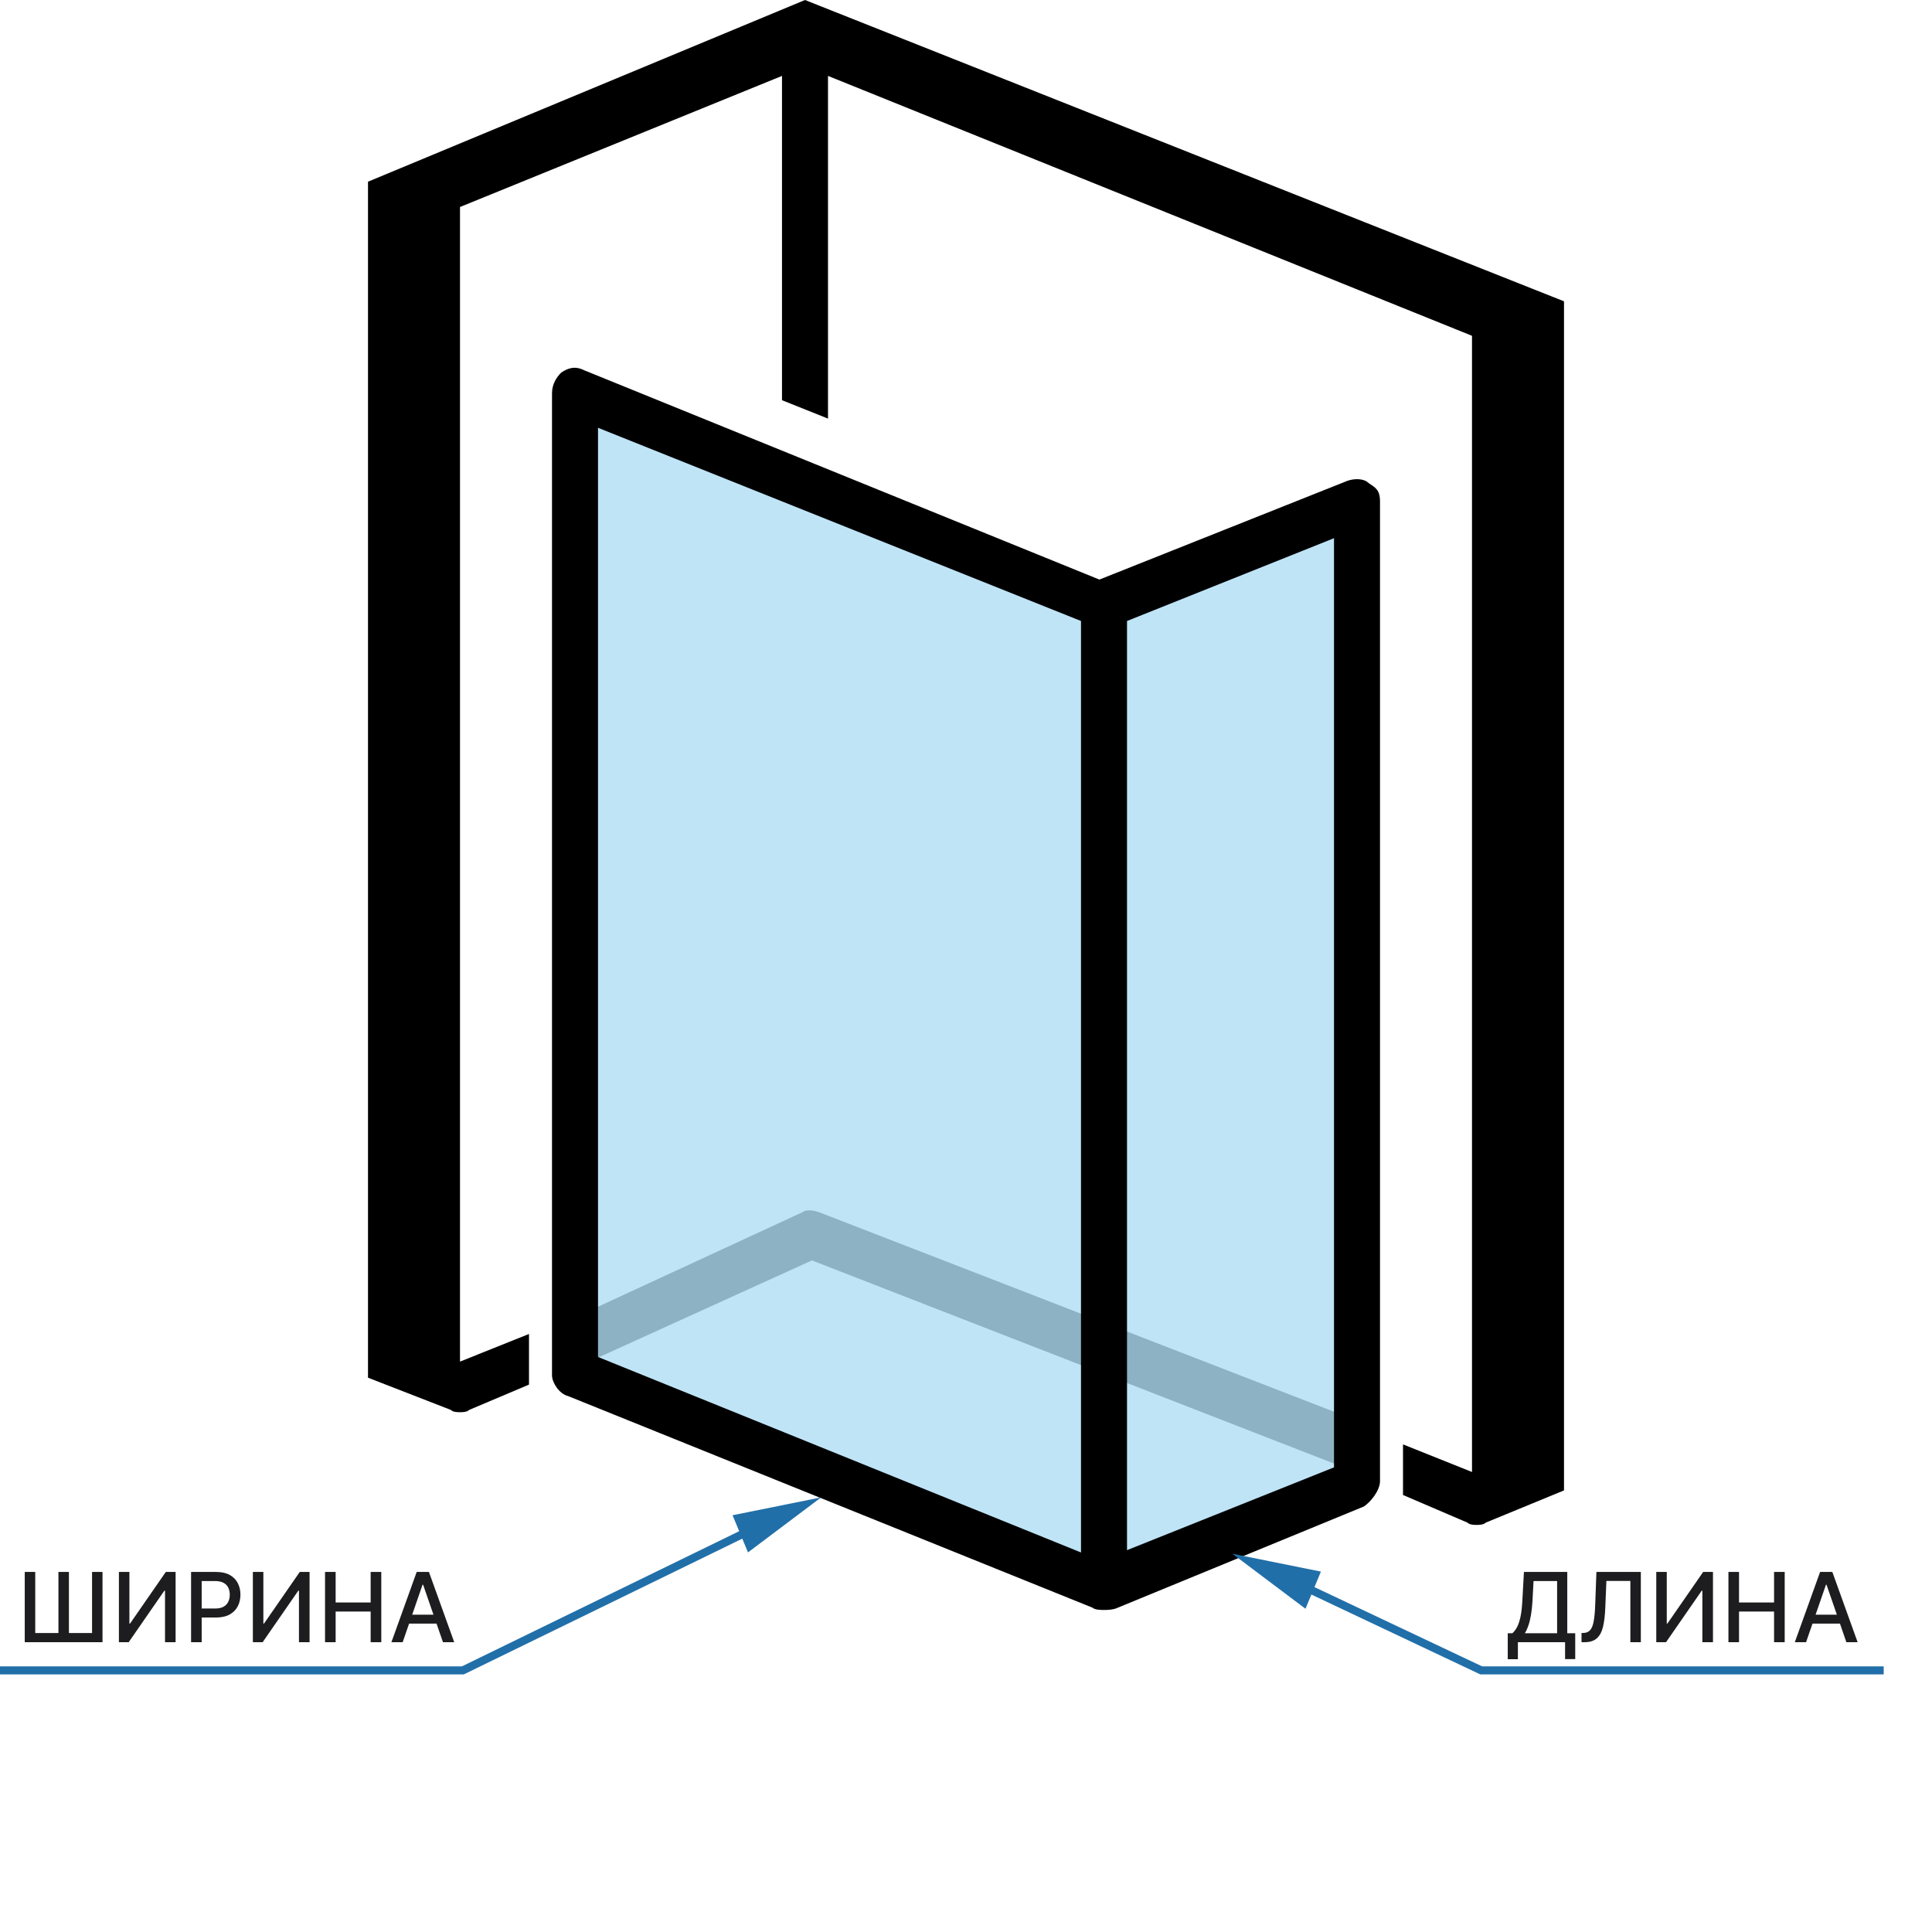
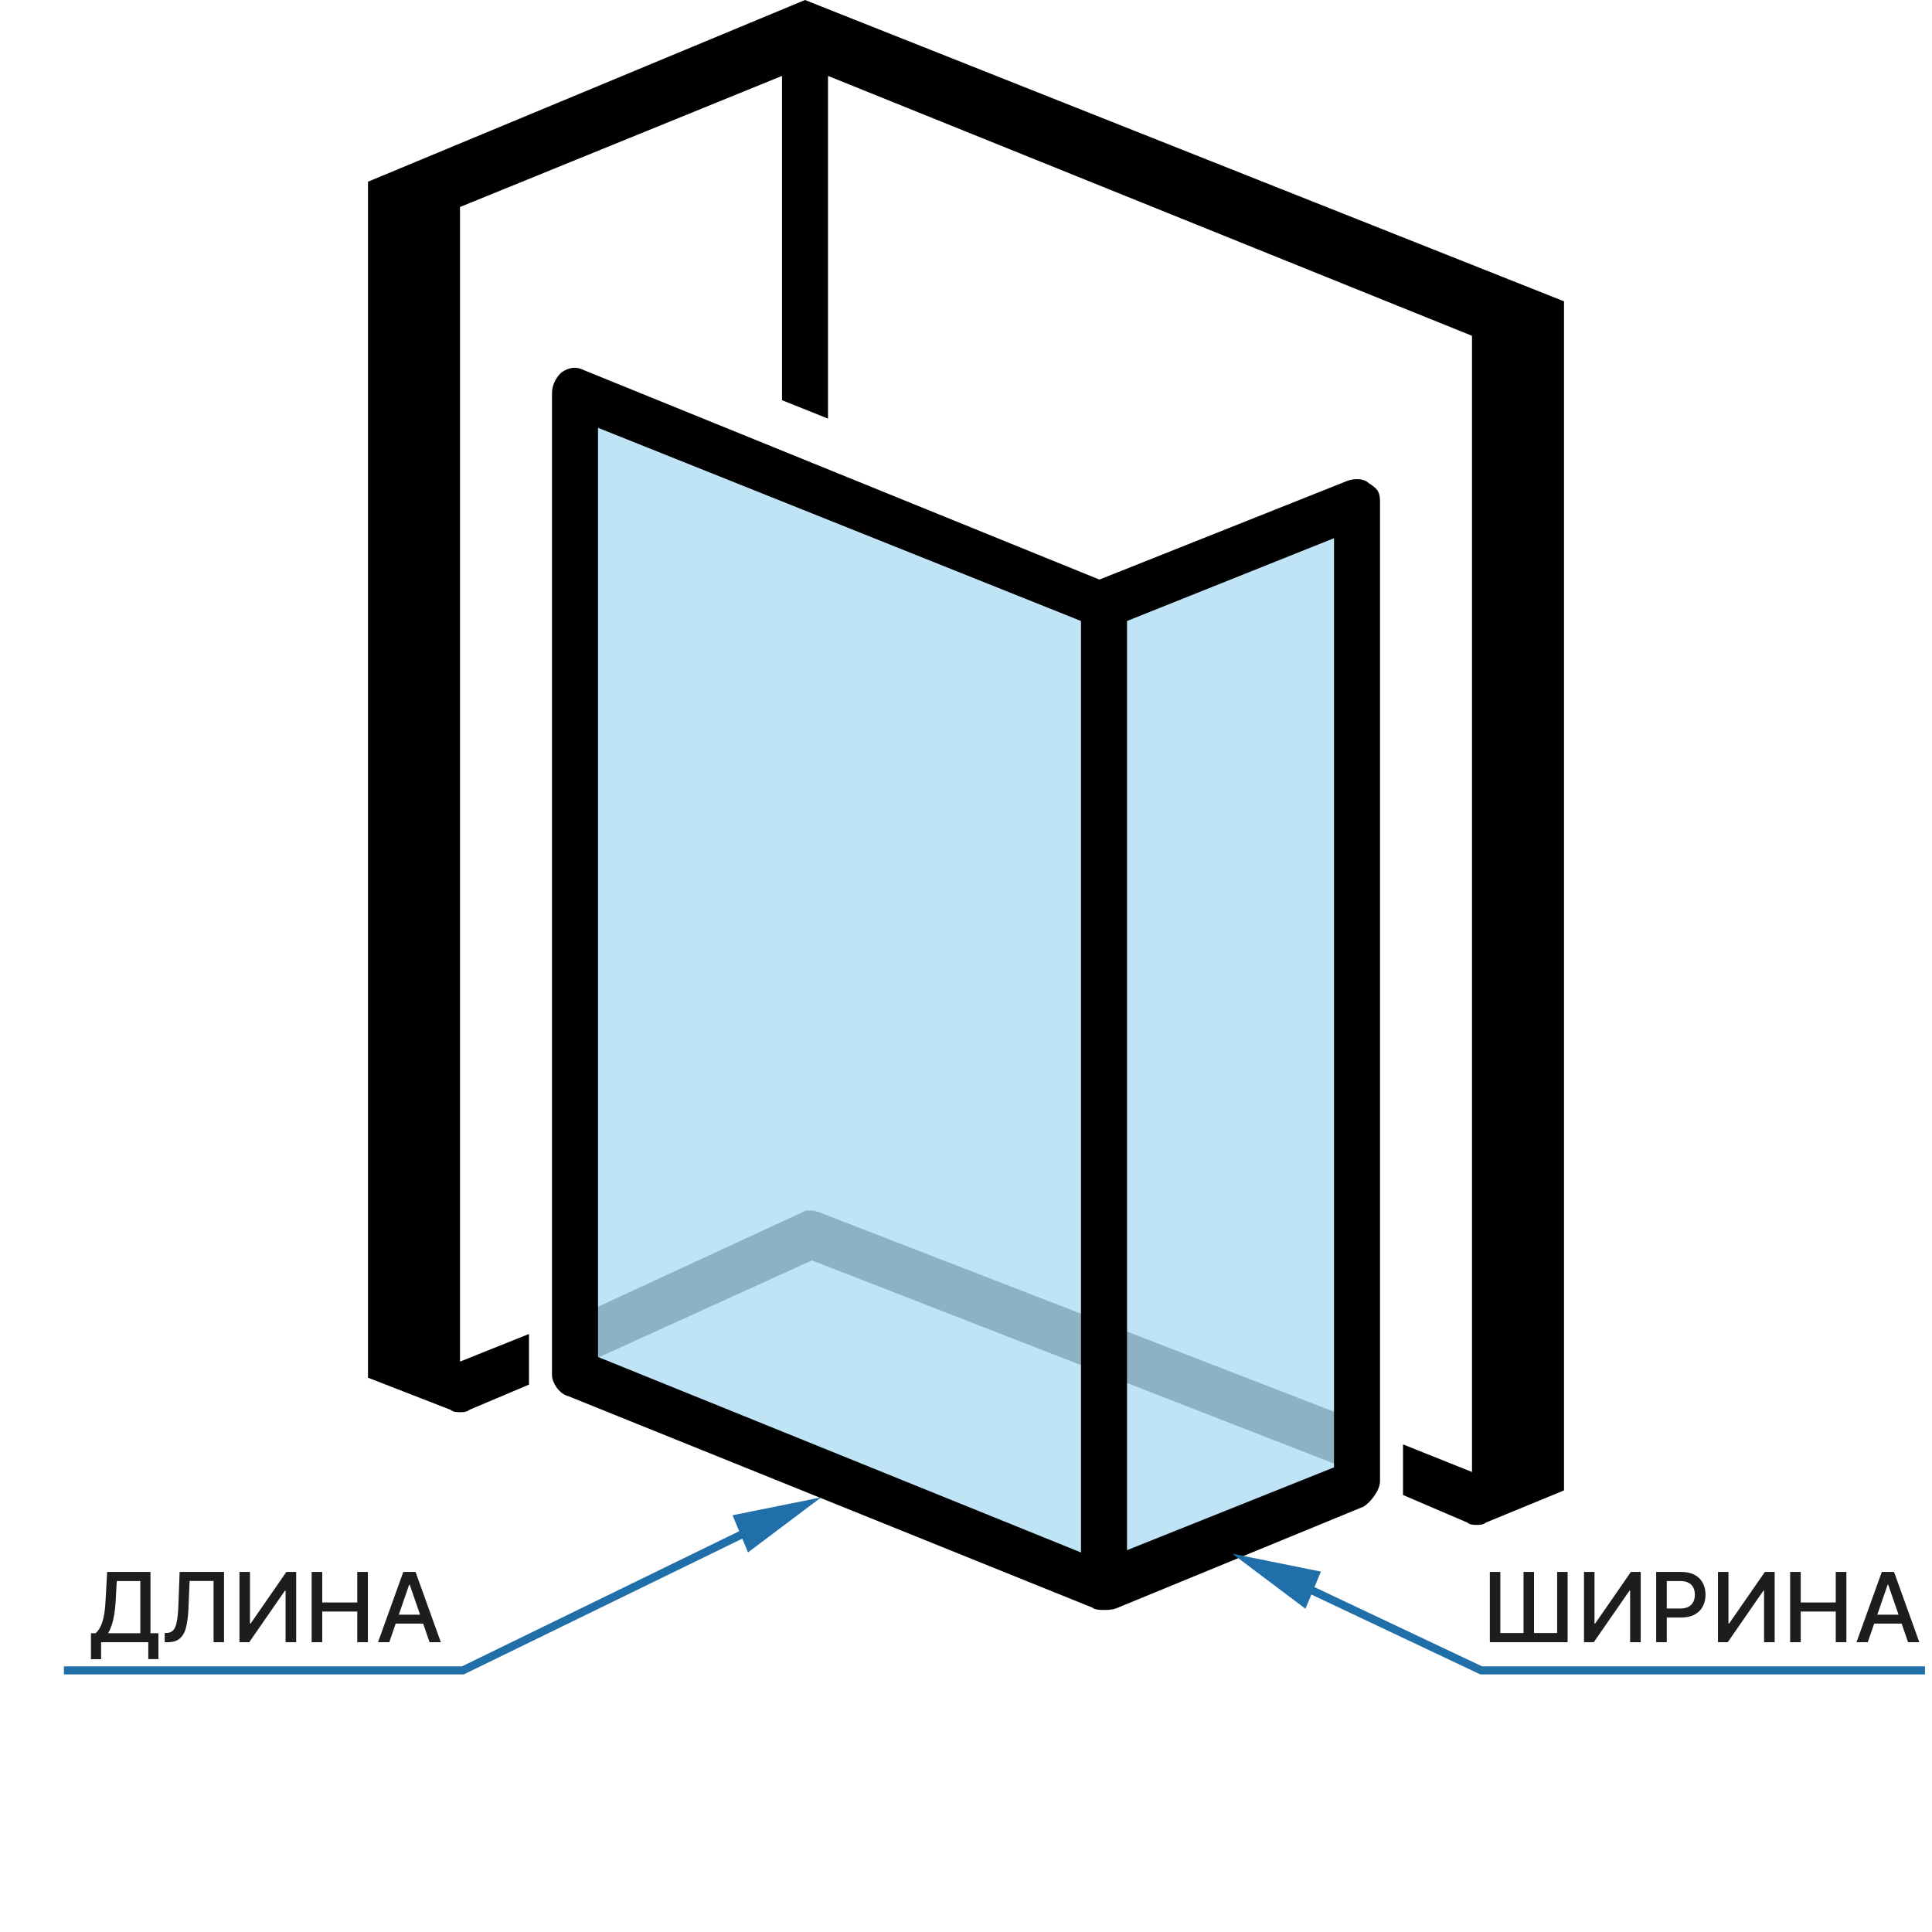
<svg xmlns="http://www.w3.org/2000/svg" width="240" height="240" viewBox="0 0 240 240" fill="none">
  <path d="M169.143 183.143L170.286 177.143L101.714 150.572C100.857 150.286 100 150.286 99.714 150.572L69.428 164.572V170.857L100.857 156.572L169.143 183.143Z" fill="#BCBCBC" />
  <path opacity="0.25" d="M168.286 62.86L137.143 74.86L72.571 49.432V170.289L136.857 196.575L168.286 183.432V62.86Z" fill="#0094DD" />
  <path d="M69.715 46.283C70.572 45.711 71.429 45.426 72.572 45.997L136.572 71.997L167.429 59.711C168.286 59.426 169.429 59.426 170.001 59.997C170.858 60.569 171.429 60.854 171.429 62.283V183.997C171.429 185.14 170.286 186.568 169.429 187.14L138.858 199.711C138.286 199.997 137.429 199.997 137.143 199.997C136.858 199.997 136.001 199.997 135.715 199.711L70.572 173.426C69.429 173.14 68.572 171.711 68.572 170.854V48.854C68.572 47.711 69.144 46.854 69.715 46.283ZM165.715 66.854L140.001 77.14V192.568L165.715 182.283V66.854ZM74.286 168.568L134.286 192.854V77.14L74.286 53.14V168.568Z" fill="black" />
  <path d="M100 0L194.286 37.429V185.143L184.571 189.143C184.286 189.429 183.714 189.429 183.429 189.429C183.143 189.429 182.571 189.429 182.286 189.143L174.286 185.714V179.429L182.857 182.857V41.714L102.857 9.429V52L97.143 49.714V9.429L57.143 25.714V169.143L65.714 165.714V172L58.286 175.143C58 175.429 57.428 175.429 57.143 175.429C56.857 175.429 56.286 175.429 56 175.143L45.714 171.143V22.571L100 0Z" fill="black" />
-   <path fill-rule="evenodd" clip-rule="evenodd" d="M57.385 207L97.281 187.551L97.719 188.45L57.719 207.95L57.615 208H57.5H0V207H57.385Z" fill="#216FA8" />
+   <path fill-rule="evenodd" clip-rule="evenodd" d="M57.385 207L97.281 187.551L97.719 188.45L57.719 207.95L57.615 208H57.5H7.942V207H57.385Z" fill="#216FA8" />
  <path d="M91 188.229L102.005 186.009L92.92 192.845L91 188.229Z" fill="#216FA8" />
-   <path d="M3.074 195.273H4.378V202.858H7.259V195.273H8.562V202.858H11.435V195.273H12.734V204H3.074V195.273ZM14.771 195.273H16.075V201.682H16.156L20.597 195.273H21.815V204H20.499V197.599H20.418L15.986 204H14.771V195.273ZM23.736 204V195.273H26.847C27.526 195.273 28.088 195.396 28.534 195.643C28.98 195.891 29.314 196.229 29.536 196.658C29.758 197.084 29.868 197.564 29.868 198.098C29.868 198.635 29.756 199.118 29.532 199.547C29.31 199.973 28.975 200.311 28.526 200.561C28.08 200.808 27.519 200.932 26.843 200.932H24.703V199.815H26.723C27.152 199.815 27.5 199.741 27.767 199.594C28.034 199.443 28.23 199.239 28.355 198.98C28.48 198.722 28.543 198.428 28.543 198.098C28.543 197.768 28.48 197.476 28.355 197.22C28.23 196.964 28.033 196.764 27.763 196.619C27.496 196.474 27.144 196.402 26.706 196.402H25.053V204H23.736ZM31.412 195.273H32.716V201.682H32.797L37.237 195.273H38.456V204H37.139V197.599H37.058L32.626 204H31.412V195.273ZM40.377 204V195.273H41.694V199.065H46.044V195.273H47.365V204H46.044V200.195H41.694V204H40.377ZM50.02 204H48.623L51.763 195.273H53.284L56.425 204H55.027L52.56 196.858H52.492L50.02 204ZM50.255 200.582H54.789V201.69H50.255V200.582Z" fill="#1D1D1F" />
-   <path fill-rule="evenodd" clip-rule="evenodd" d="M153.084 193.009L164.089 195.229L163.288 197.156L184.112 207H234V208H184H183.888L183.786 207.952L162.904 198.08L162.17 199.845L153.084 193.009Z" fill="#216FA8" />
-   <path d="M187.298 206.109V202.884H187.873C188.069 202.719 188.253 202.484 188.423 202.18C188.594 201.876 188.738 201.466 188.858 200.949C188.977 200.432 189.059 199.768 189.105 198.959L189.309 195.273H194.692V202.884H195.68V206.097H194.419V204H188.559V206.109H187.298ZM189.424 202.884H193.43V196.406H190.503L190.366 198.959C190.329 199.575 190.268 200.129 190.183 200.621C190.101 201.112 189.994 201.547 189.863 201.925C189.736 202.3 189.589 202.619 189.424 202.884ZM196.462 204V202.858L196.718 202.849C197.064 202.841 197.337 202.723 197.536 202.496C197.738 202.268 197.884 201.902 197.975 201.396C198.069 200.891 198.131 200.216 198.162 199.372L198.312 195.273H203.83V204H202.53V196.389H199.552L199.415 199.722C199.378 200.656 199.285 201.442 199.134 202.078C198.983 202.712 198.728 203.19 198.367 203.514C198.009 203.838 197.499 204 196.837 204H196.462ZM205.748 195.273H207.052V201.682H207.133L211.573 195.273H212.792V204H211.475V197.599H211.394L206.962 204H205.748V195.273ZM214.712 204V195.273H216.029V199.065H220.38V195.273H221.701V204H220.38V200.195H216.029V204H214.712ZM224.356 204H222.958L226.099 195.273H227.62L230.761 204H229.363L226.896 196.858H226.828L224.356 204ZM224.59 200.582H229.124V201.69H224.59V200.582Z" fill="#1D1D1F" />
+   <path d="M11.298 206.109V202.884H11.874C12.07 202.719 12.253 202.484 12.423 202.18C12.594 201.876 12.739 201.466 12.858 200.949C12.977 200.432 13.06 199.768 13.105 198.959L13.31 195.273H18.692V202.884H19.68V206.097H18.419V204H12.56V206.109H11.298ZM13.425 202.884H17.43V196.406H14.503L14.367 198.959C14.329 199.575 14.268 200.129 14.183 200.621C14.101 201.112 13.994 201.547 13.864 201.925C13.736 202.3 13.589 202.619 13.425 202.884ZM20.462 204V202.858L20.718 202.849C21.065 202.841 21.337 202.723 21.536 202.496C21.738 202.268 21.884 201.902 21.975 201.396C22.069 200.891 22.131 200.216 22.163 199.372L22.312 195.273H27.83V204H26.53V196.389H23.552L23.416 199.722C23.379 200.656 23.285 201.442 23.134 202.078C22.984 202.712 22.728 203.19 22.367 203.514C22.009 203.838 21.499 204 20.837 204H20.462ZM29.748 195.273H31.052V201.682H31.133L35.573 195.273H36.792V204H35.475V197.599H35.394L30.962 204H29.748V195.273ZM38.713 204V195.273H40.029V199.065H44.38V195.273H45.701V204H44.38V200.195H40.029V204H38.713ZM48.356 204H46.959L50.099 195.273H51.62L54.761 204H53.363L50.896 196.858H50.828L48.356 204ZM48.591 200.582H53.125V201.69H48.591V200.582Z" fill="#1D1D1F" />
+   <path fill-rule="evenodd" clip-rule="evenodd" d="M153.084 193.009L164.089 195.229L163.288 197.156L184.112 207H239.129V208H184H183.887L183.786 207.952L162.904 198.08L162.17 199.845L153.084 193.009Z" fill="#216FA8" />
+   <path d="M185.074 195.273H186.378V202.858H189.258V195.273H190.562V202.858H193.434V195.273H194.734V204H185.074V195.273ZM196.771 195.273H198.075V201.682H198.156L202.596 195.273H203.815V204H202.498V197.599H202.417L197.986 204H196.771V195.273ZM205.736 204V195.273H208.847C209.526 195.273 210.088 195.396 210.534 195.643C210.98 195.891 211.314 196.229 211.536 196.658C211.757 197.084 211.868 197.564 211.868 198.098C211.868 198.635 211.756 199.118 211.531 199.547C211.31 199.973 210.975 200.311 210.526 200.561C210.08 200.808 209.519 200.932 208.842 200.932H206.703V199.815H208.723C209.152 199.815 209.5 199.741 209.767 199.594C210.034 199.443 210.23 199.239 210.355 198.98C210.48 198.722 210.543 198.428 210.543 198.098C210.543 197.768 210.48 197.476 210.355 197.22C210.23 196.964 210.033 196.764 209.763 196.619C209.496 196.474 209.144 196.402 208.706 196.402H207.053V204H205.736ZM213.412 195.273H214.716V201.682H214.797L219.237 195.273H220.456V204H219.139V197.599H219.058L214.626 204H213.412V195.273ZM222.377 204V195.273H223.693V199.065H228.044V195.273H229.365V204H228.044V200.195H223.693V204H222.377ZM232.02 204H230.622L233.763 195.273H235.284L238.425 204H237.027L234.56 196.858H234.492L232.02 204ZM232.254 200.582H236.788V201.69H232.254V200.582Z" fill="#1D1D1F" />
</svg>
